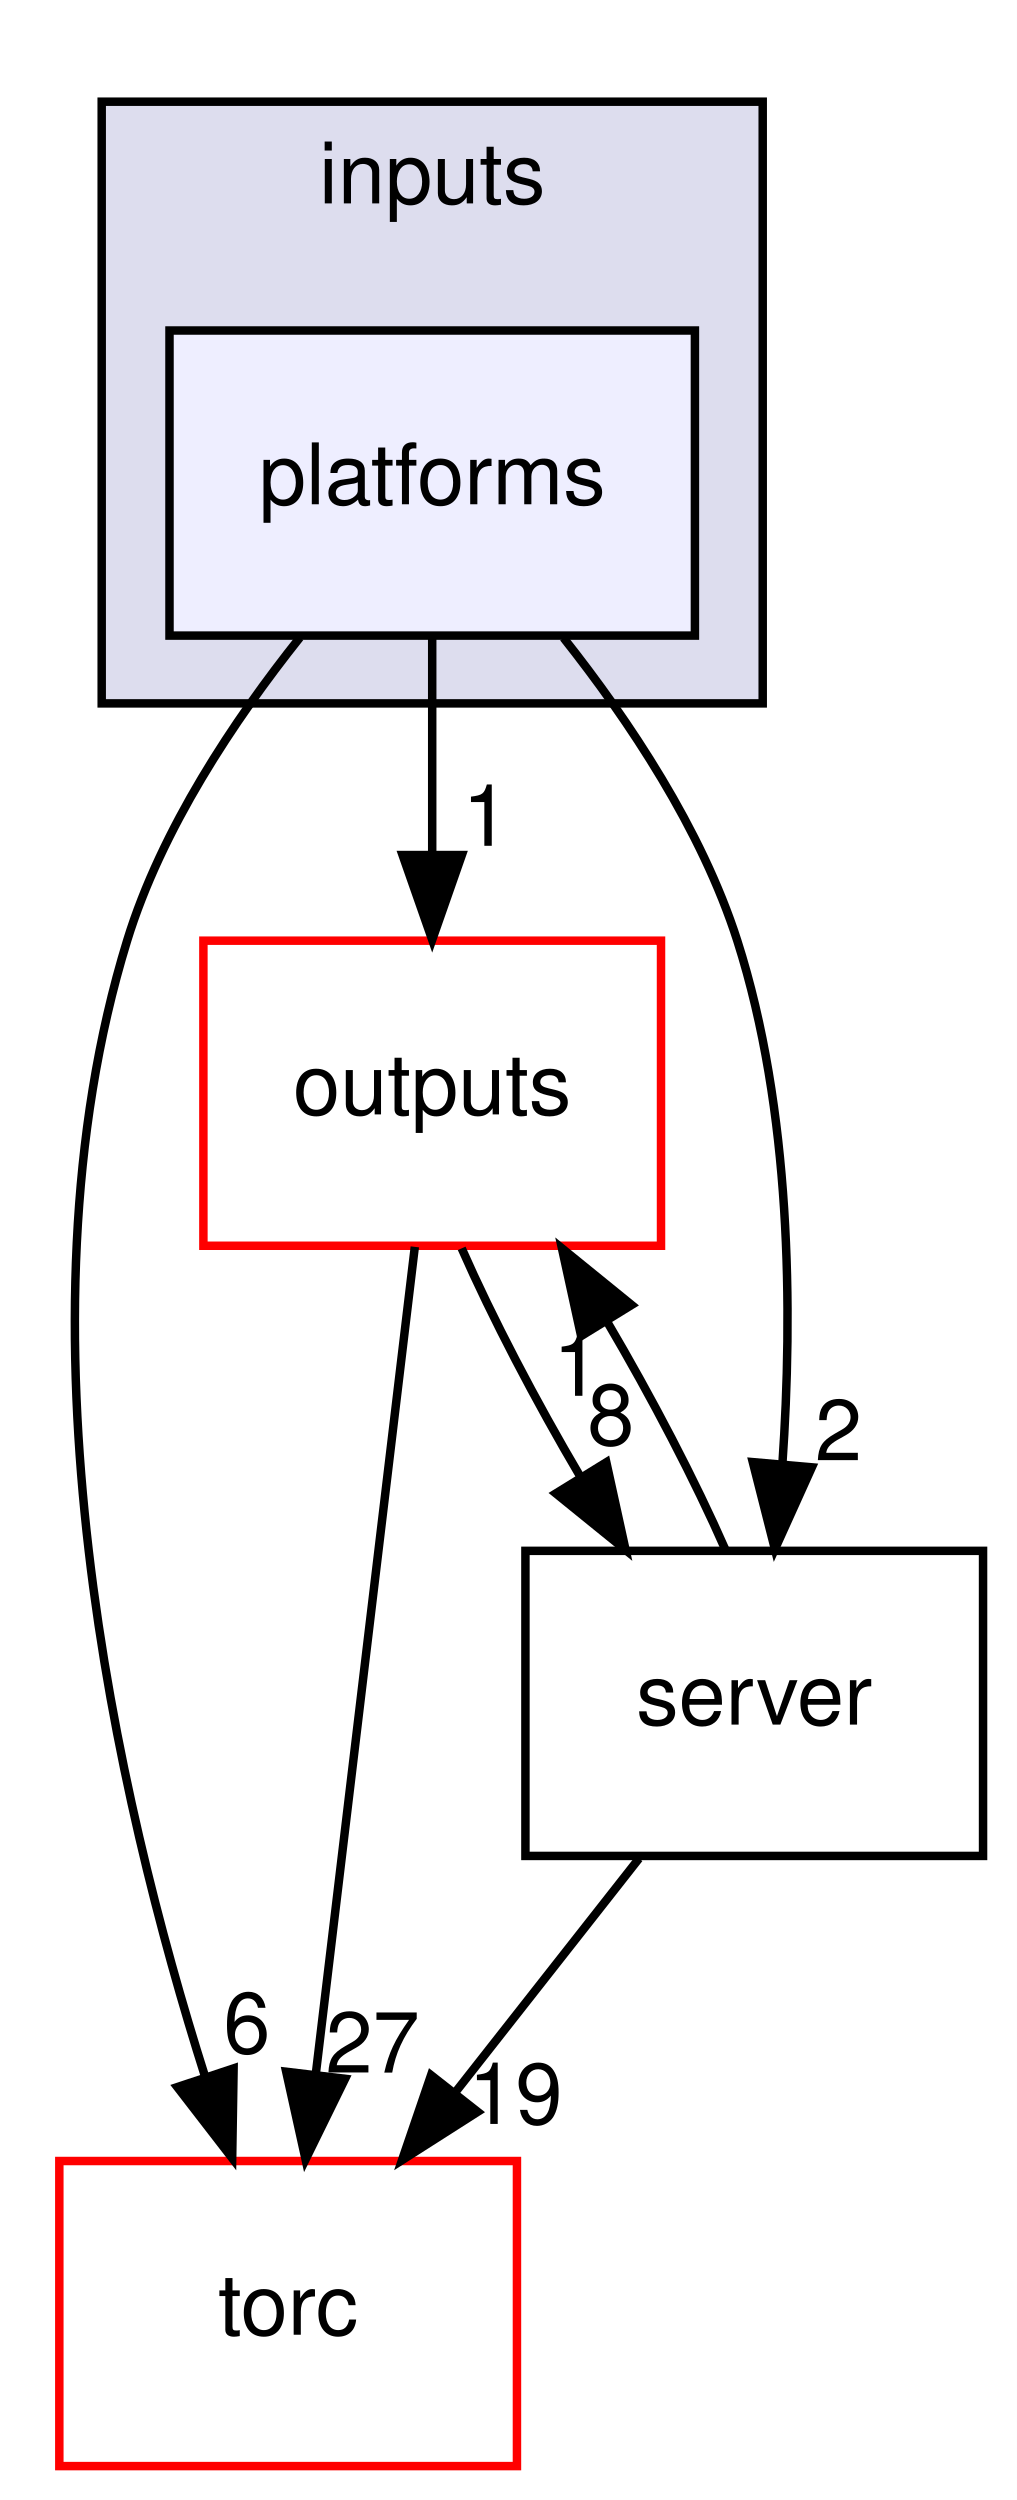
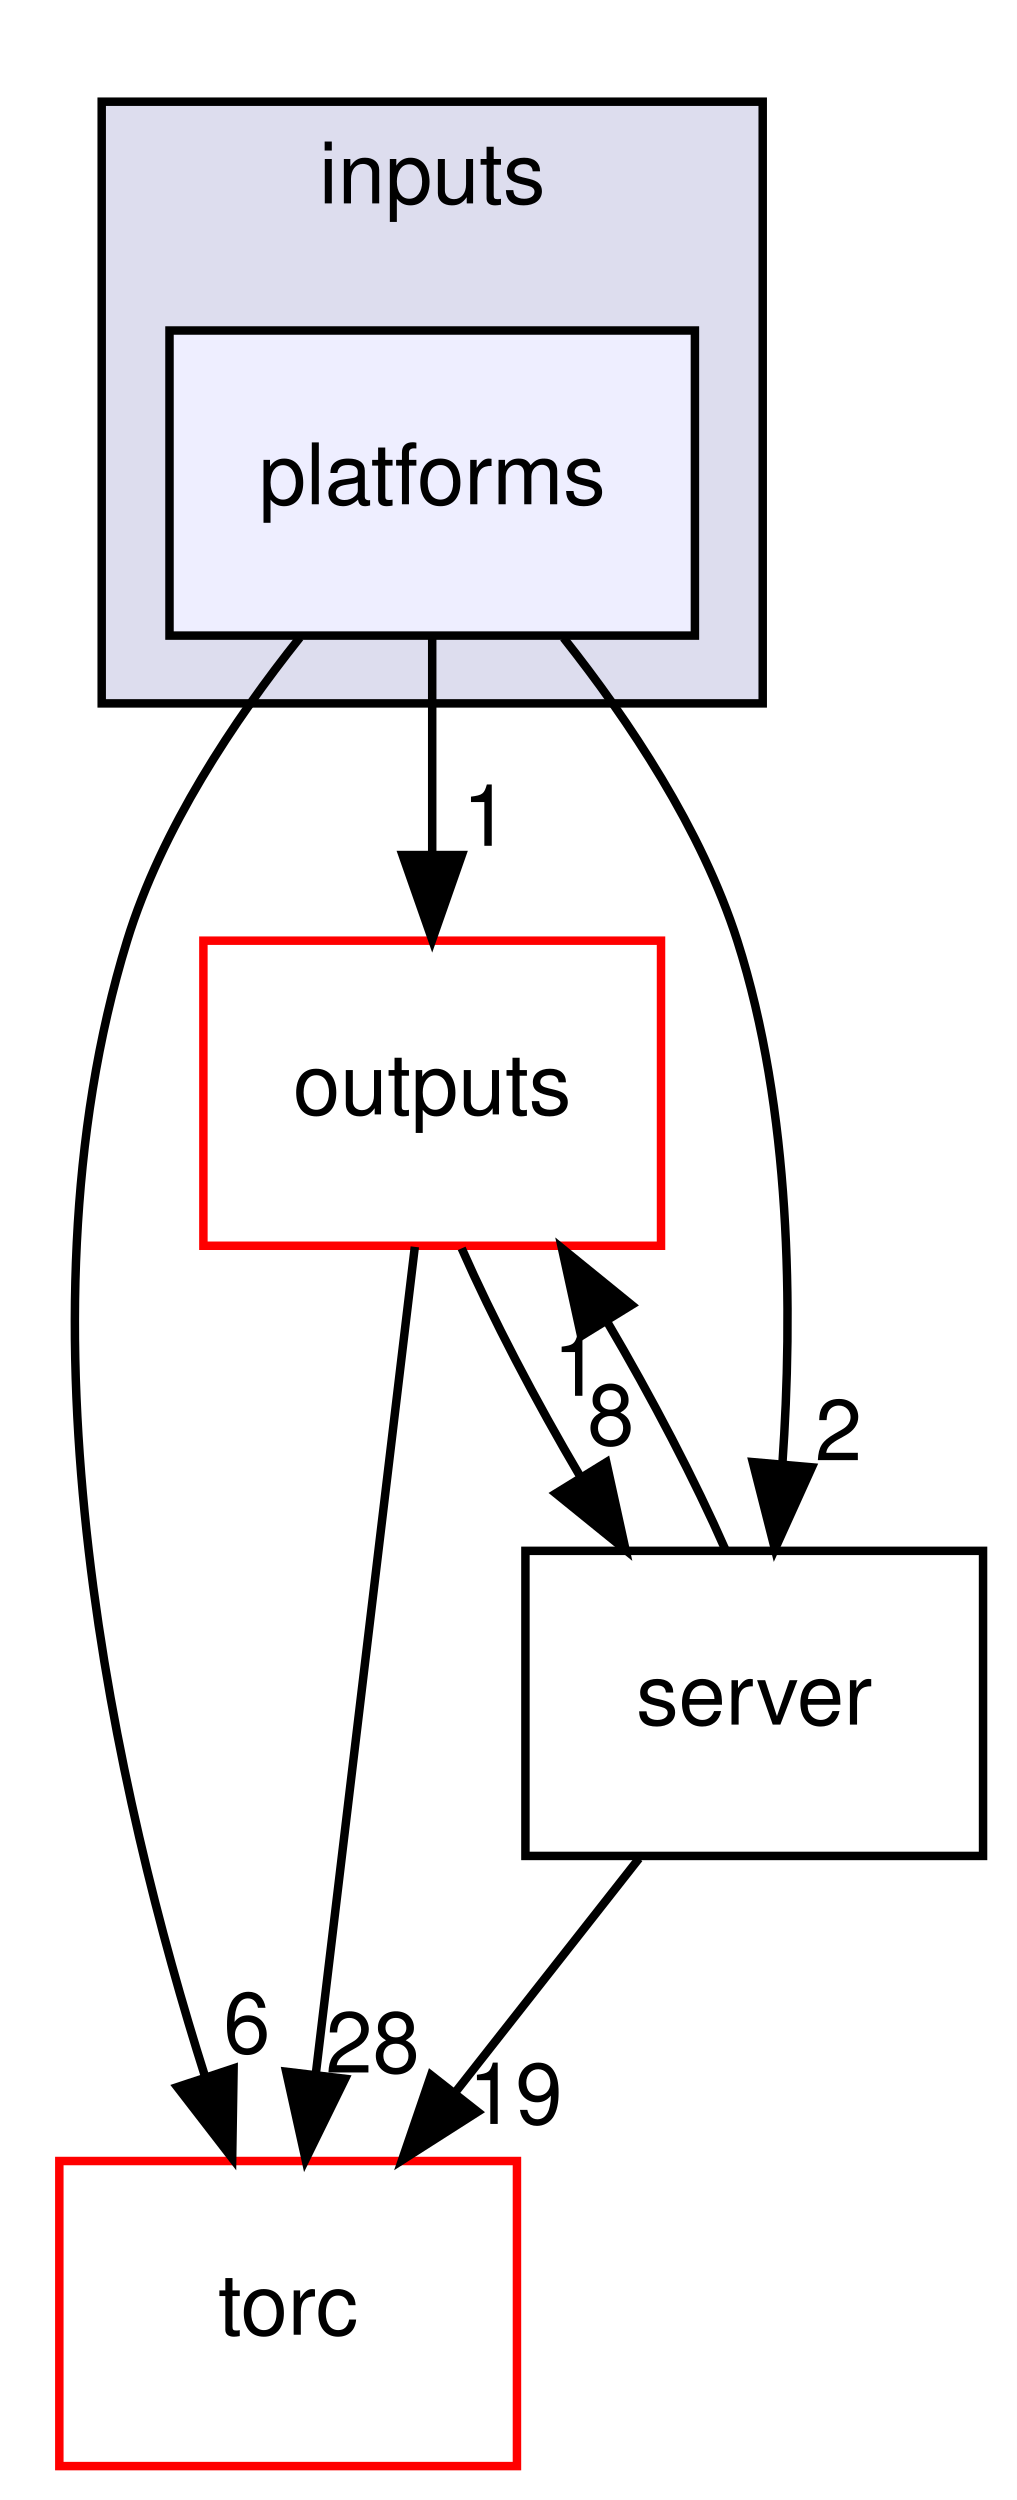
<svg xmlns="http://www.w3.org/2000/svg" xmlns:xlink="http://www.w3.org/1999/xlink" width="120pt" height="295pt" viewBox="0.00 0.00 120.00 295.00">
  <g id="graph0" class="graph" transform="scale(1 1) rotate(0) translate(4 291)">
    <polygon fill="white" stroke="none" points="-4,4 -4,-291 116,-291 116,4 -4,4" />
    <g id="clust1" class="cluster">
      <g id="a_clust1">
        <a xlink:href="dir_fb7b09e926df3dd6ae65d35d8e762017.html" target="_top" xlink:title="inputs">
          <polygon fill="#ddddee" stroke="black" points="8,-208 8,-279 86,-279 86,-208 8,-208" />
          <text text-anchor="middle" x="47" y="-267" font-family="Helvetica,sans-Serif" font-size="10.00">inputs</text>
        </a>
      </g>
    </g>
    <g id="node1" class="node">
      <g id="a_node1">
        <a xlink:href="dir_94a33b0d2c7d971598d92a73960ed717.html" target="_top" xlink:title="platforms">
          <polygon fill="#eeeeff" stroke="black" points="78,-252 16,-252 16,-216 78,-216 78,-252" />
          <text text-anchor="middle" x="47" y="-231.5" font-family="Helvetica,sans-Serif" font-size="10.00">platforms</text>
        </a>
      </g>
    </g>
    <g id="node2" class="node">
      <g id="a_node2">
        <a xlink:href="dir_19e1fafdf157c27762559b97f5d6a2d3.html" target="_top" xlink:title="torc">
          <polygon fill="white" stroke="red" points="57,-36 3,-36 3,-0 57,-0 57,-36" />
          <text text-anchor="middle" x="30" y="-15.5" font-family="Helvetica,sans-Serif" font-size="10.00">torc</text>
        </a>
      </g>
    </g>
    <g id="edge3" class="edge">
      <path fill="none" stroke="black" d="M31.39,-215.774C23.627,-206.03 15.054,-193.184 11,-180 -3.034,-134.363 9.875,-78.512 20.181,-46.023" />
      <polygon fill="black" stroke="black" points="23.567,-46.932 23.398,-36.339 16.924,-44.725 23.567,-46.932" />
      <g id="a_edge3-headlabel">
        <a xlink:href="dir_000003_000004.html" target="_top" xlink:title="6">
          <text text-anchor="middle" x="25.129" y="-48.739" font-family="Helvetica,sans-Serif" font-size="10.00">6</text>
        </a>
      </g>
    </g>
    <g id="node3" class="node">
      <g id="a_node3">
        <a xlink:href="dir_d03bd041034a3e88cd281d61691321a9.html" target="_top" xlink:title="outputs">
          <polygon fill="white" stroke="red" points="74,-180 20,-180 20,-144 74,-144 74,-180" />
          <text text-anchor="middle" x="47" y="-159.5" font-family="Helvetica,sans-Serif" font-size="10.00">outputs</text>
        </a>
      </g>
    </g>
    <g id="edge4" class="edge">
      <path fill="none" stroke="black" d="M47,-215.697C47,-207.983 47,-198.712 47,-190.112" />
      <polygon fill="black" stroke="black" points="50.5,-190.104 47,-180.104 43.5,-190.104 50.5,-190.104" />
      <g id="a_edge4-headlabel">
        <a xlink:href="dir_000003_000007.html" target="_top" xlink:title="1">
          <text text-anchor="middle" x="53.339" y="-191.199" font-family="Helvetica,sans-Serif" font-size="10.00">1</text>
        </a>
      </g>
    </g>
    <g id="node4" class="node">
      <g id="a_node4">
        <a xlink:href="dir_41e1742e44e2de38b3bc91f993fed282.html" target="_top" xlink:title="server">
          <polygon fill="none" stroke="black" points="112,-108 58,-108 58,-72 112,-72 112,-108" />
          <text text-anchor="middle" x="85" y="-87.5" font-family="Helvetica,sans-Serif" font-size="10.00">server</text>
        </a>
      </g>
    </g>
    <g id="edge5" class="edge">
      <path fill="none" stroke="black" d="M62.492,-215.737C70.221,-205.983 78.798,-193.137 83,-180 89.385,-160.036 89.567,-136.246 88.325,-118.287" />
      <polygon fill="black" stroke="black" points="91.801,-117.858 87.439,-108.203 84.828,-118.471 91.801,-117.858" />
      <g id="a_edge5-headlabel">
        <a xlink:href="dir_000003_000000.html" target="_top" xlink:title="2">
          <text text-anchor="middle" x="94.944" y="-118.69" font-family="Helvetica,sans-Serif" font-size="10.00">2</text>
        </a>
      </g>
    </g>
    <g id="edge1" class="edge">
      <path fill="none" stroke="black" d="M44.949,-143.871C42.052,-119.67 36.73,-75.211 33.279,-46.393" />
      <polygon fill="black" stroke="black" points="36.722,-45.702 32.058,-36.189 29.771,-46.534 36.722,-45.702" />
      <g id="a_edge1-headlabel">
-         <a xlink:href="dir_000007_000004.html" target="_top" xlink:title="27">
-           <text text-anchor="middle" x="39.968" y="-46.434" font-family="Helvetica,sans-Serif" font-size="10.00">27</text>
+         <a xlink:href="dir_000007_000004.html" target="_top" xlink:title="28">
+           <text text-anchor="middle" x="39.968" y="-46.434" font-family="Helvetica,sans-Serif" font-size="10.00">28</text>
        </a>
      </g>
    </g>
    <g id="edge2" class="edge">
      <path fill="none" stroke="black" d="M50.477,-143.697C54.056,-135.559 59.208,-125.689 64.514,-116.701" />
      <polygon fill="black" stroke="black" points="67.546,-118.452 69.82,-108.104 61.589,-114.776 67.546,-118.452" />
      <g id="a_edge2-headlabel">
        <a xlink:href="dir_000007_000000.html" target="_top" xlink:title="8">
          <text text-anchor="middle" x="68.075" y="-120.502" font-family="Helvetica,sans-Serif" font-size="10.00">8</text>
        </a>
      </g>
    </g>
    <g id="edge6" class="edge">
      <path fill="none" stroke="black" d="M71.404,-71.697C64.877,-63.389 56.932,-53.277 49.753,-44.141" />
      <polygon fill="black" stroke="black" points="52.37,-41.805 43.439,-36.104 46.865,-46.13 52.37,-41.805" />
      <g id="a_edge6-headlabel">
        <a xlink:href="dir_000000_000004.html" target="_top" xlink:title="19">
          <text text-anchor="middle" x="56.823" y="-40.377" font-family="Helvetica,sans-Serif" font-size="10.00">19</text>
        </a>
      </g>
    </g>
    <g id="edge7" class="edge">
      <path fill="none" stroke="black" d="M81.61,-108.104C78.057,-116.214 72.92,-126.076 67.616,-135.078" />
      <polygon fill="black" stroke="black" points="64.572,-133.346 62.309,-143.697 70.533,-137.017 64.572,-133.346" />
      <g id="a_edge7-headlabel">
        <a xlink:href="dir_000000_000007.html" target="_top" xlink:title="1">
          <text text-anchor="middle" x="64.039" y="-126.297" font-family="Helvetica,sans-Serif" font-size="10.00">1</text>
        </a>
      </g>
    </g>
  </g>
</svg>
